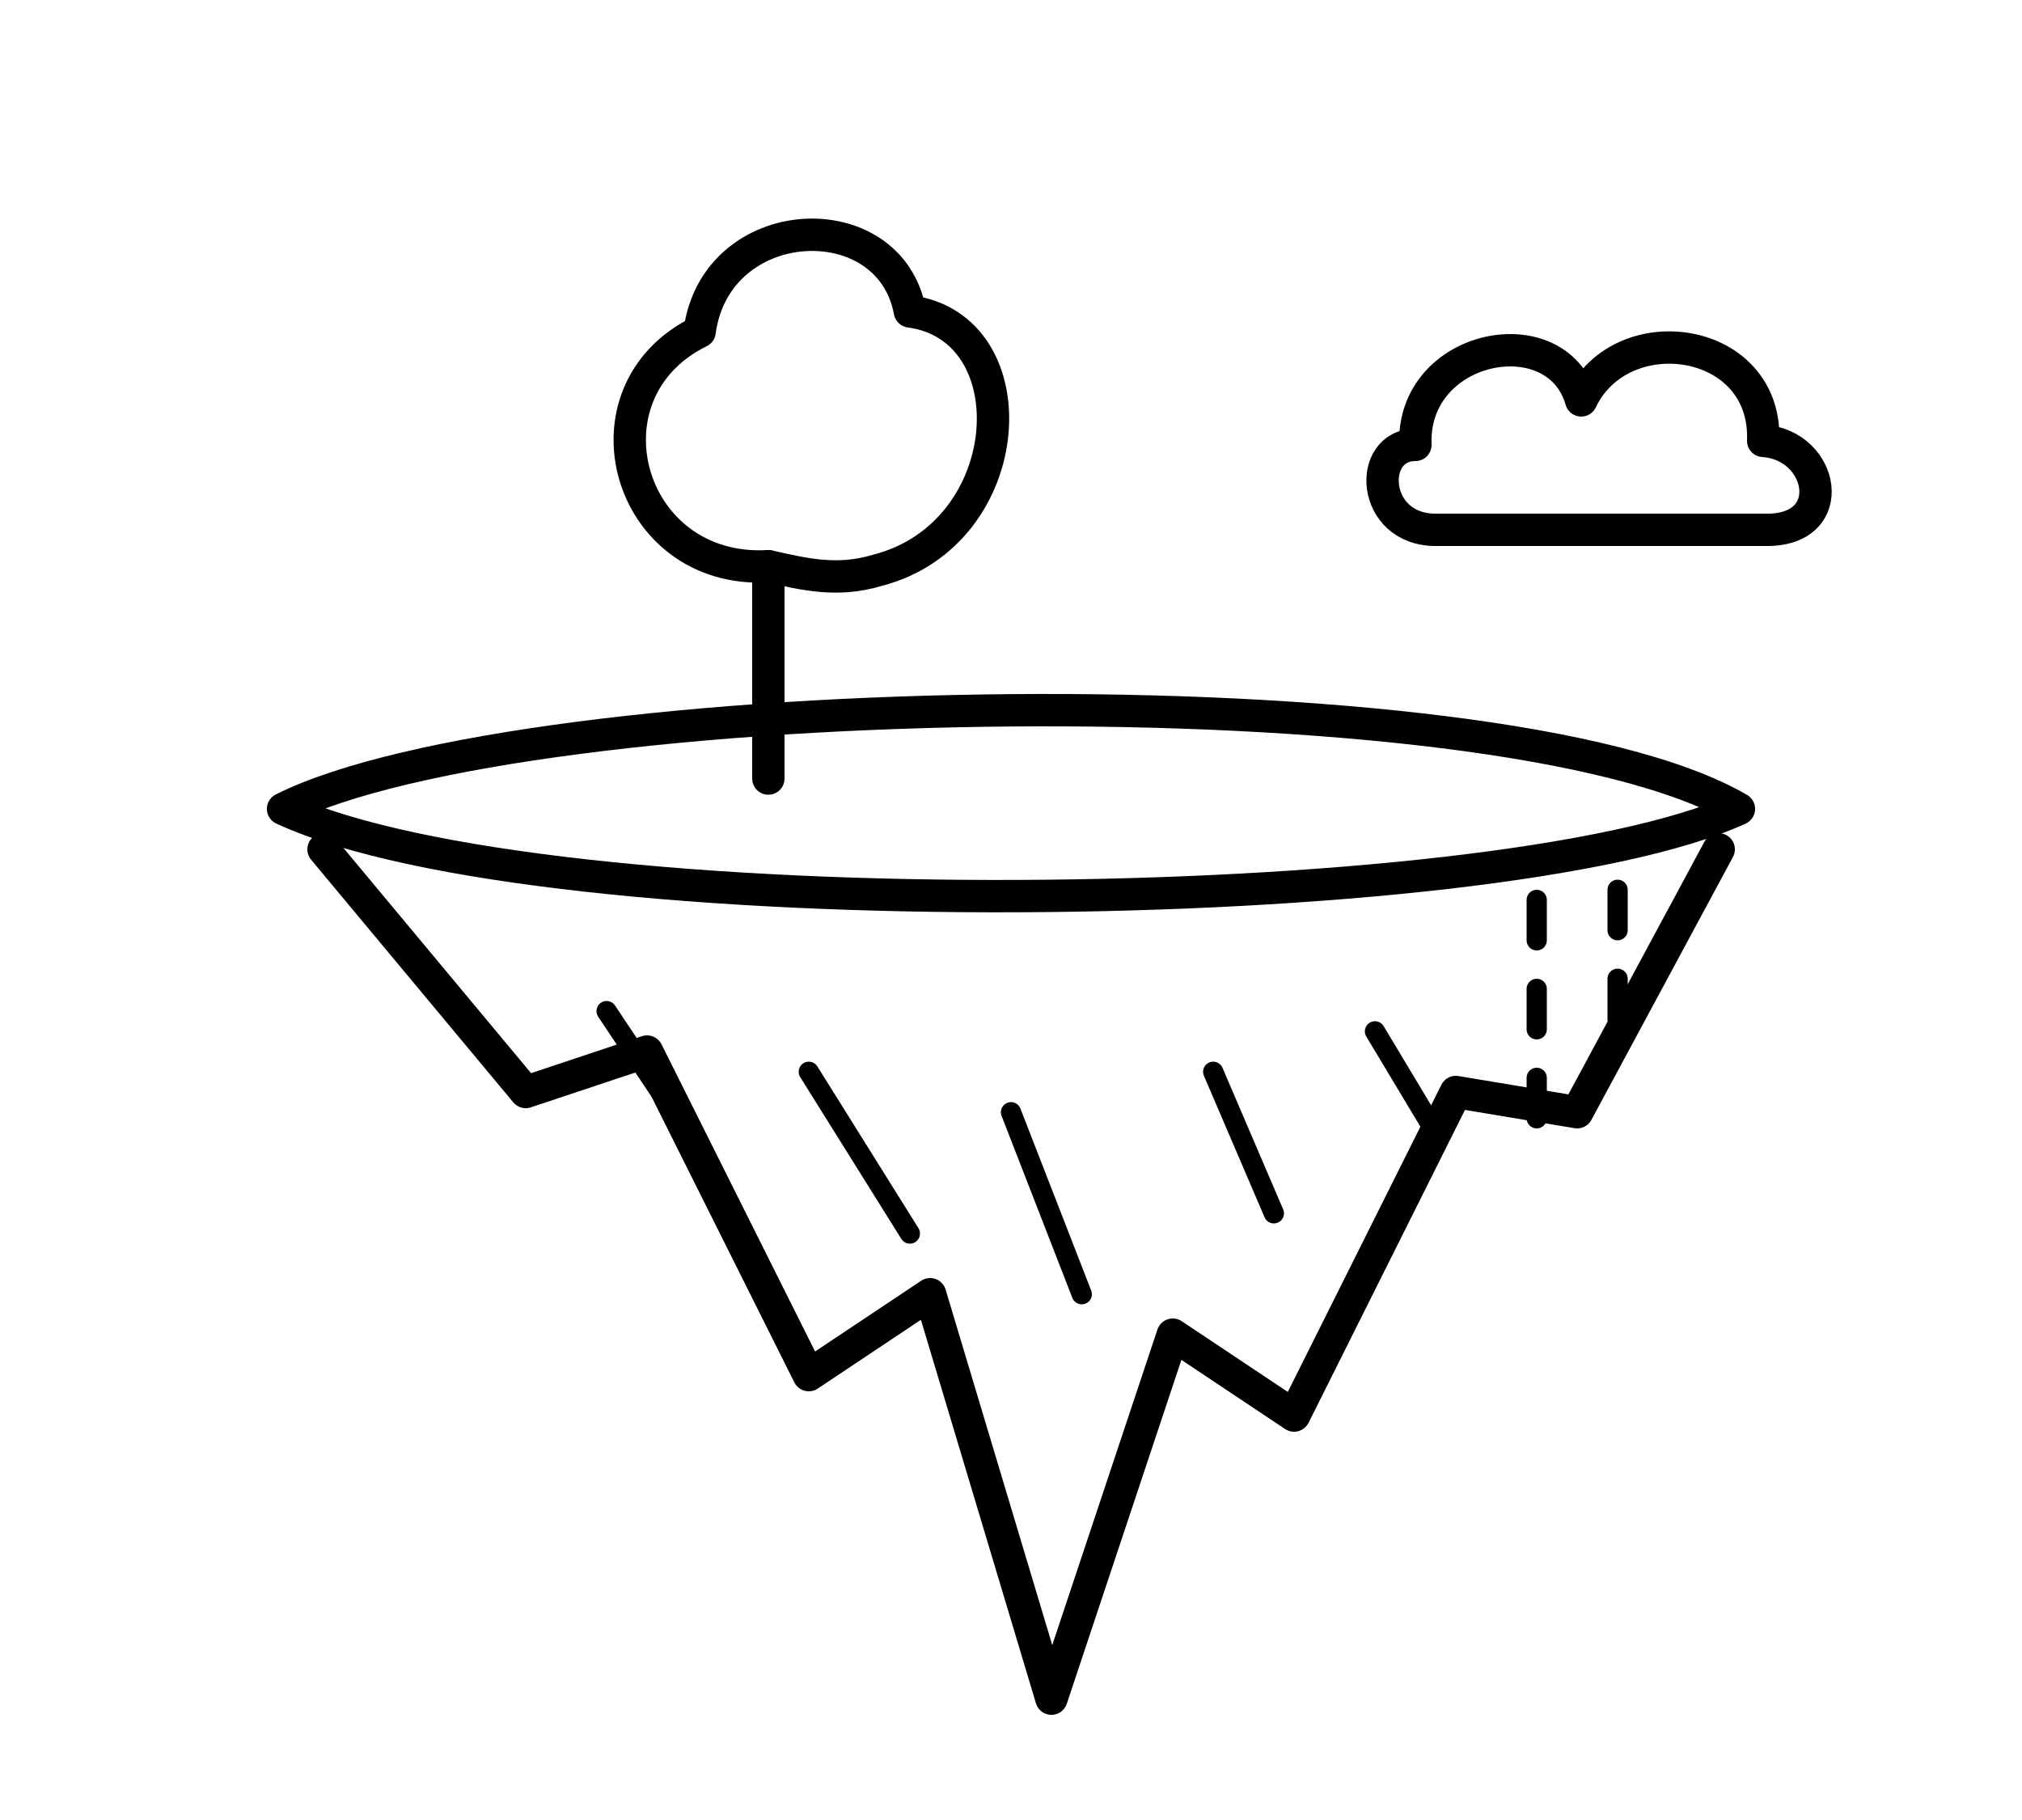
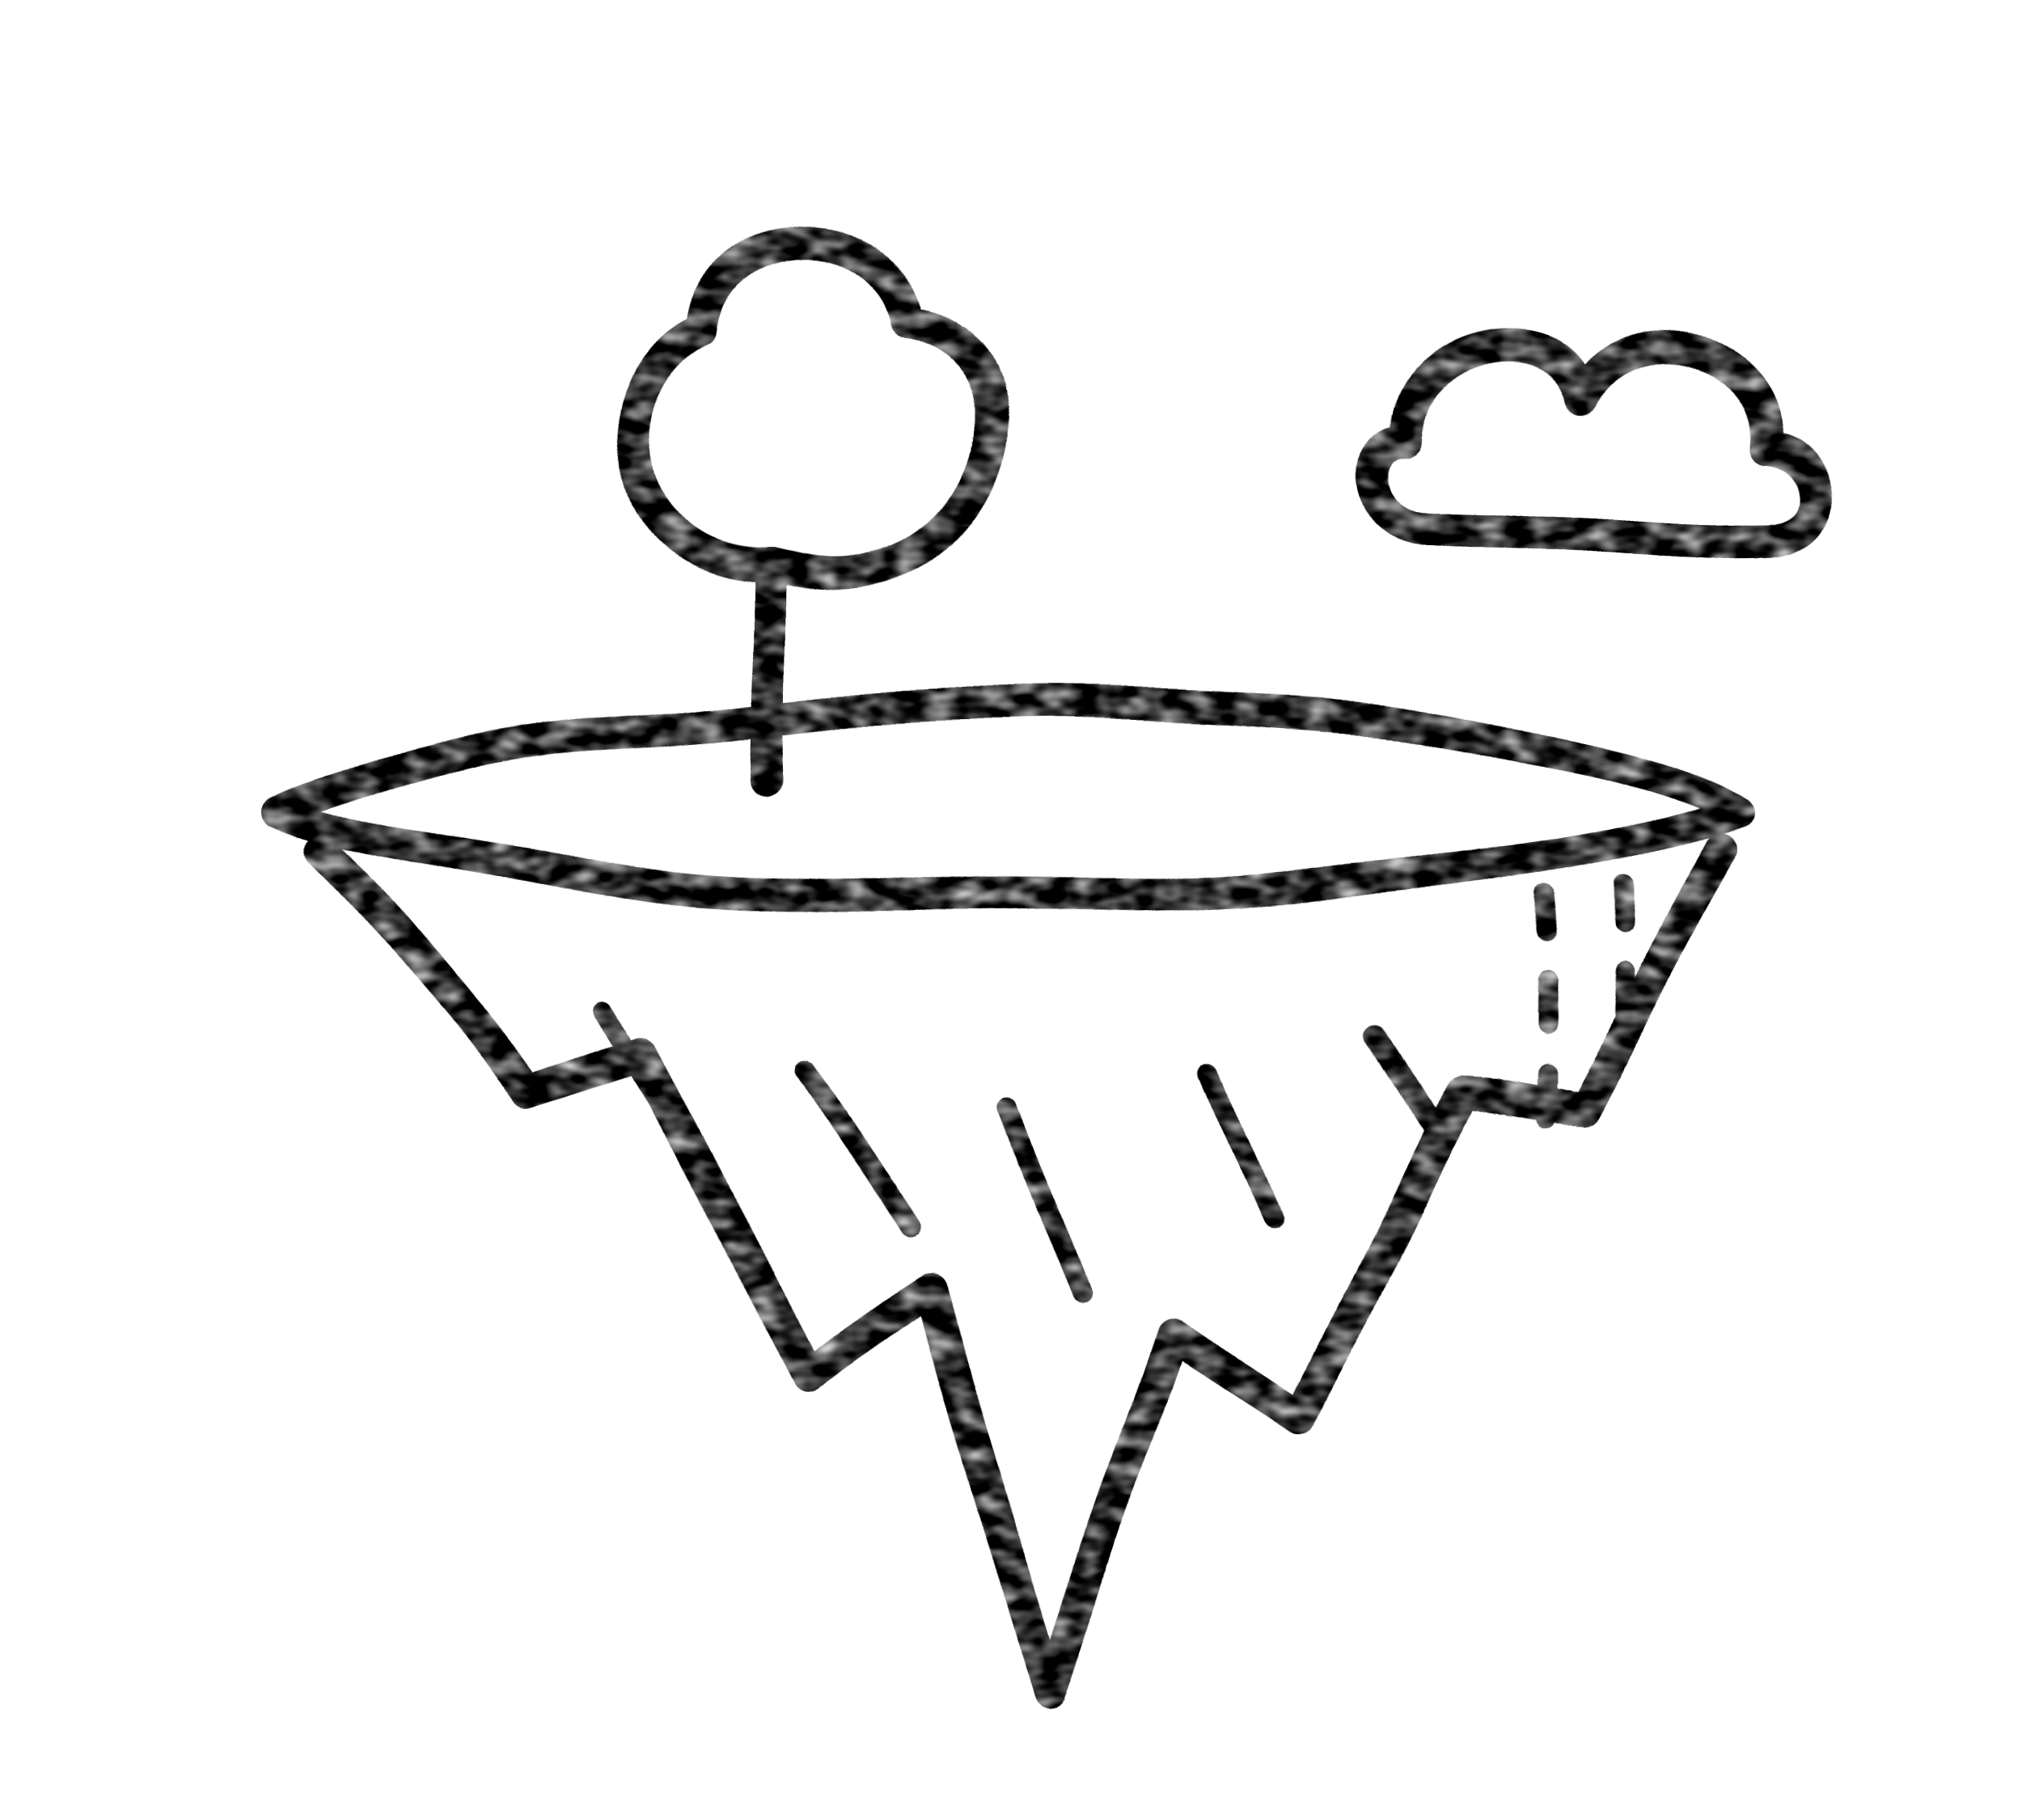
- <svg xmlns="http://www.w3.org/2000/svg" viewBox="0 0 100 90" fill="none" stroke="#000" stroke-width="1.6" stroke-linecap="round" stroke-linejoin="round">
-   <path d="M14 40C26 34 74 33 86 40C74 45.5 27 46 14 40Z" />
-   <path d="M16 42L26 54L32 52L40 68L46 64L52 84L58 66L64 70L72 54L78 55L85 42" />
-   <path d="M30 50l4 6M40 53l5 8M50 55l3.5 9M60 53l3 7M68 51l3 5" stroke-width="1" />
-   <path d="M38 38.5V28" />
-   <path d="M38 28c-7 .4-9.5-8.6-3.4-11.6c.8-6 9.4-6.4 10.4-1c6 .8 5.4 11-1.6 12.8c-2 .6-3.6.2-5.4-.2" />
-   <path d="M76 44.5v11M80 44v7" stroke-width="1" stroke-dasharray="2 2.4" />
-   <path d="M70 22c-.2-5 7-6.4 8.2-2.2c2-4.2 9.2-3.2 9 2c3 .2 3.8 4.4.2 4.4H71c-3.2 0-3.4-4.2-1-4.2" />
+ <svg xmlns="http://www.w3.org/2000/svg" viewBox="0 0 100 90">
+   <defs>
+     <filter id="pencil" x="-5%" y="-5%" width="110%" height="110%">
+       <feTurbulence type="fractalNoise" baseFrequency="0.05" numOctaves="2" seed="3" result="wobble" />
+       <feDisplacementMap in="SourceGraphic" in2="wobble" scale="1.8" xChannelSelector="R" yChannelSelector="G" result="line" />
+       <feTurbulence type="fractalNoise" baseFrequency="0.7 1.3" numOctaves="2" seed="3" />
+       <feColorMatrix values="0 0 0 0 0  0 0 0 0 0  0 0 0 0 0  -1.5 0 0 0 1.55" />
+       <feComposite in="line" operator="in" />
+     </filter>
+   </defs>
+   <g filter="url(#pencil)" fill="none" stroke="#000" stroke-width="1.6" stroke-linecap="round" stroke-linejoin="round">
+     <path d="M14 40C26 34 74 33 86 40C74 45.5 27 46 14 40Z" />
+     <path d="M16 42L26 54L32 52L40 68L46 64L52 84L58 66L64 70L72 54L78 55L85 42" />
+     <path d="M30 50l4 6M40 53l5 8M50 55l3.5 9M60 53l3 7M68 51l3 5" stroke-width="1" />
+     <path d="M38 38.5V28" />
+     <path d="M38 28c-7 .4-9.5-8.6-3.4-11.6c.8-6 9.4-6.4 10.4-1c6 .8 5.4 11-1.6 12.8c-2 .6-3.6.2-5.4-.2" />
+     <path d="M76 44.5v11M80 44v7" stroke-width="1" stroke-dasharray="2 2.4" />
+     <path d="M70 22c-.2-5 7-6.4 8.2-2.2c2-4.2 9.2-3.2 9 2c3 .2 3.8 4.4.2 4.4H71c-3.2 0-3.4-4.2-1-4.2" />
+   </g>
</svg>
